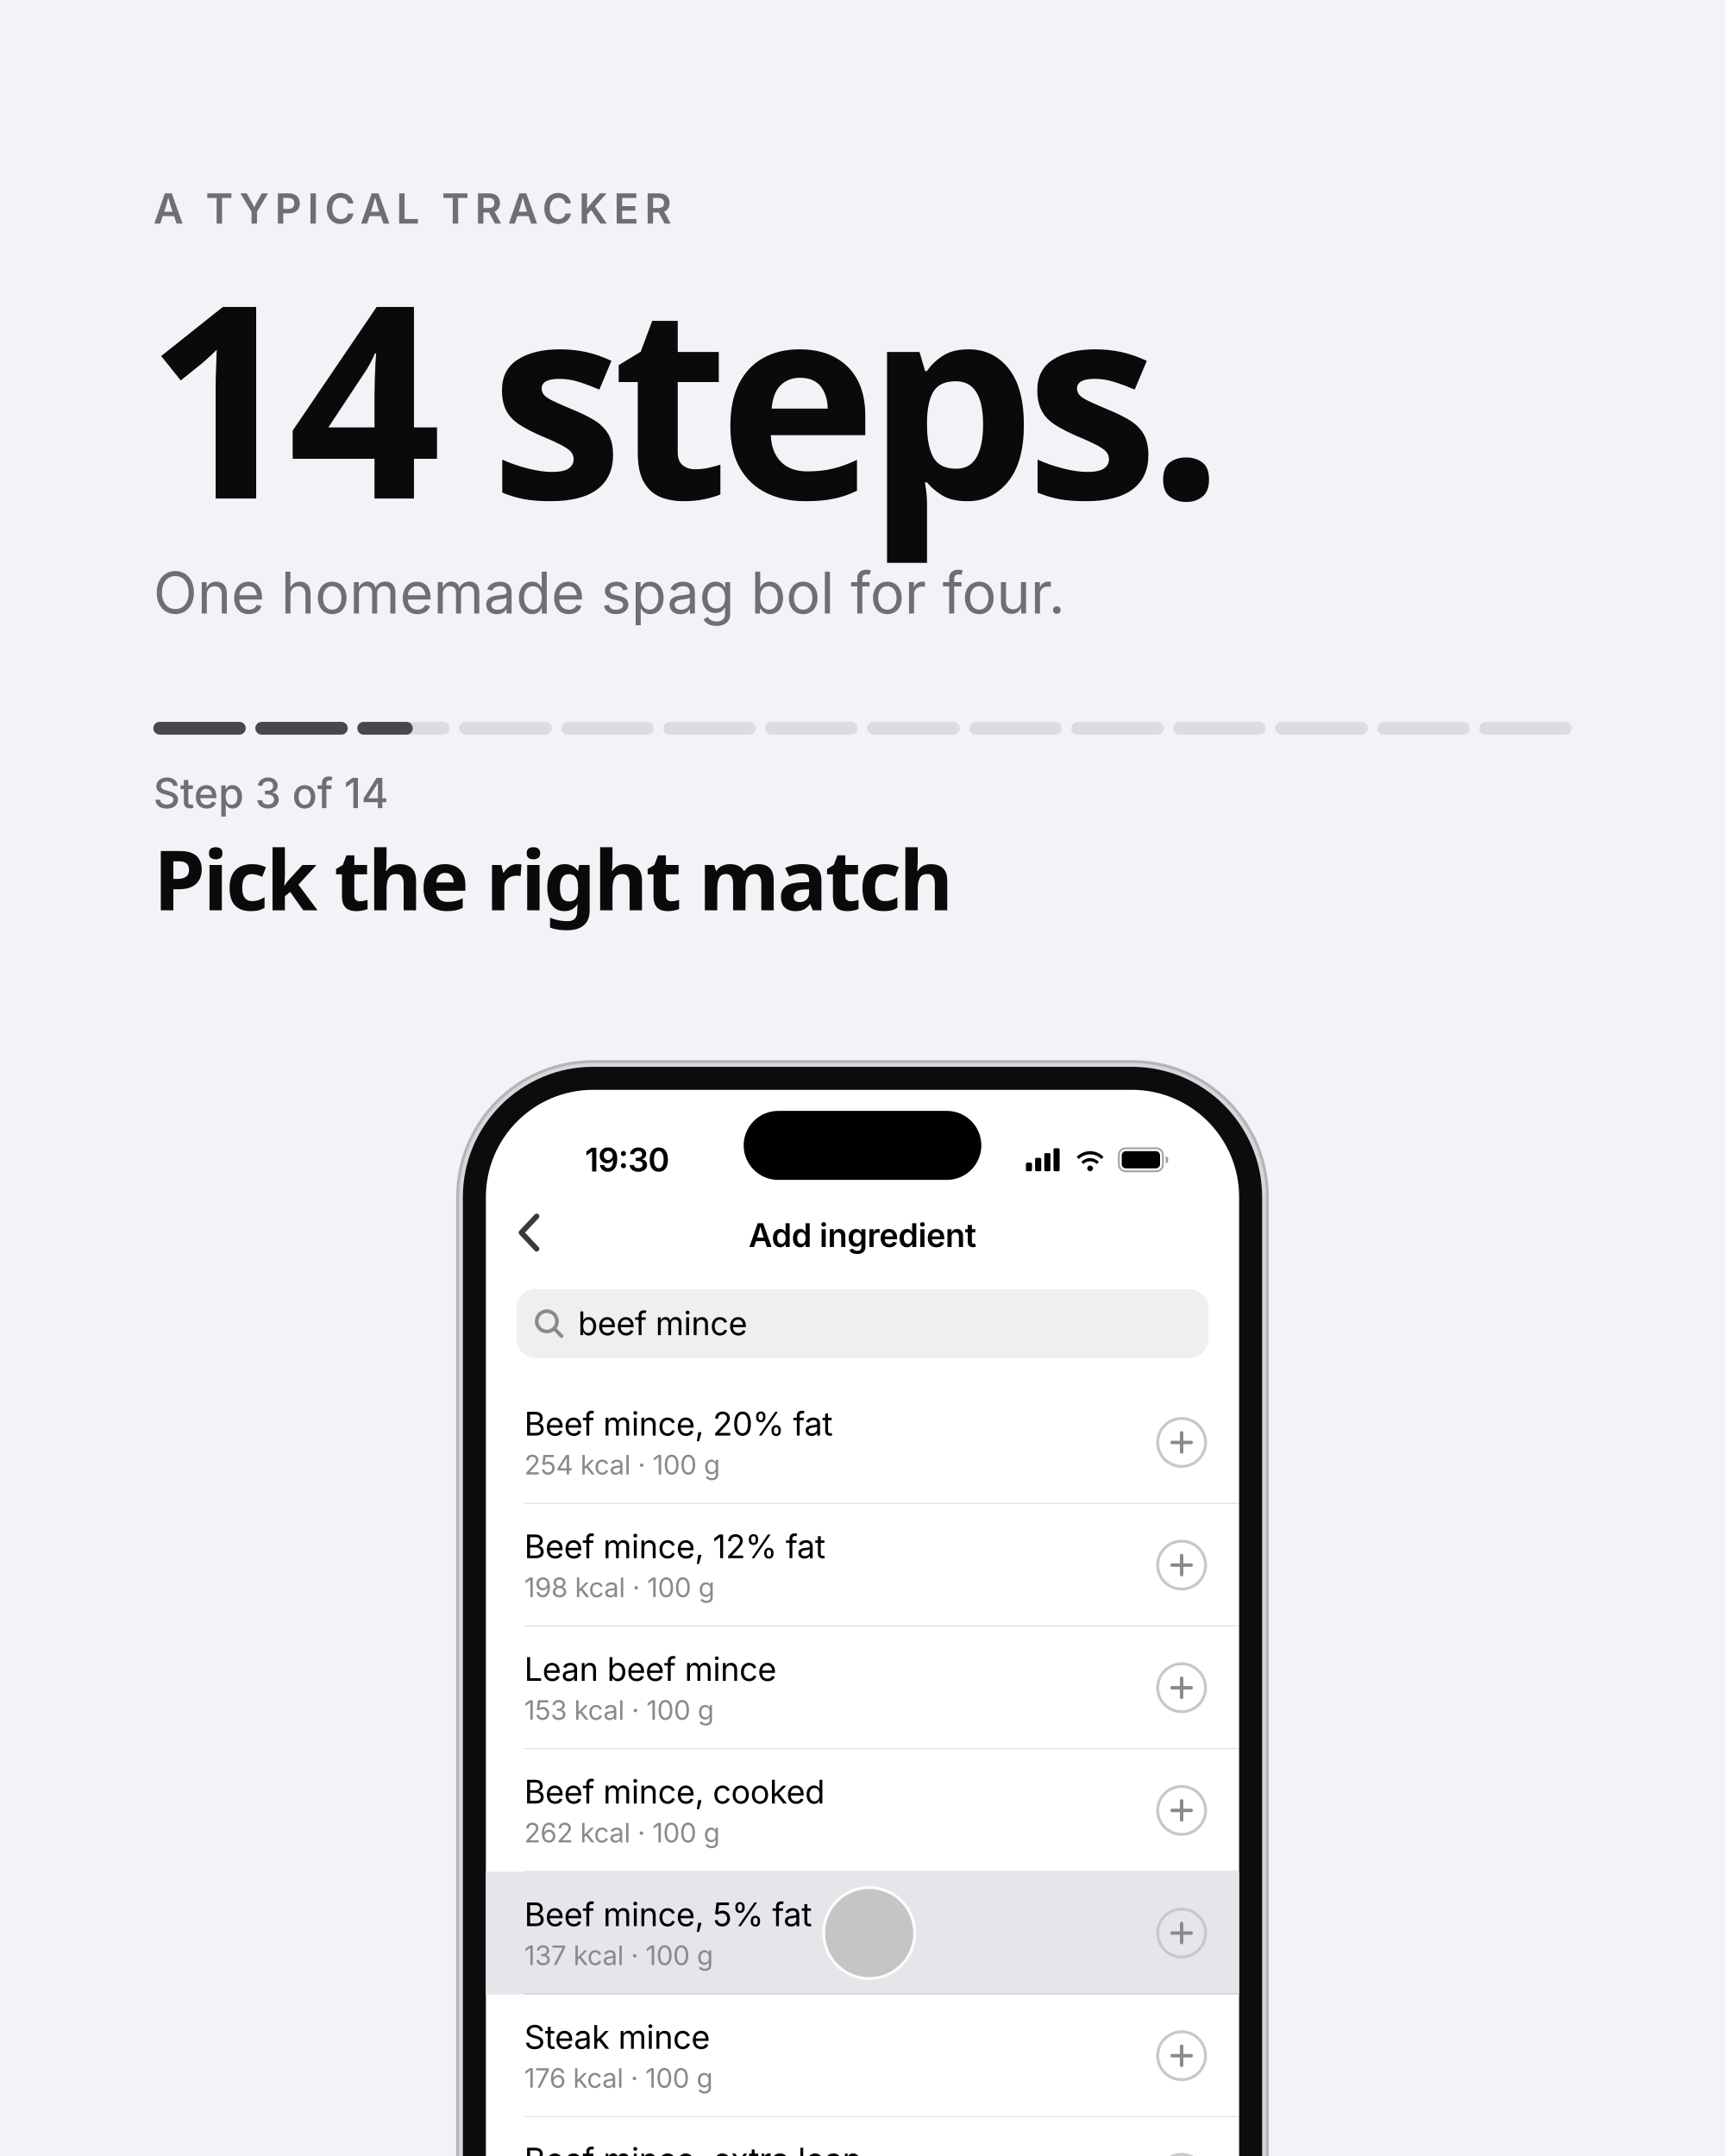
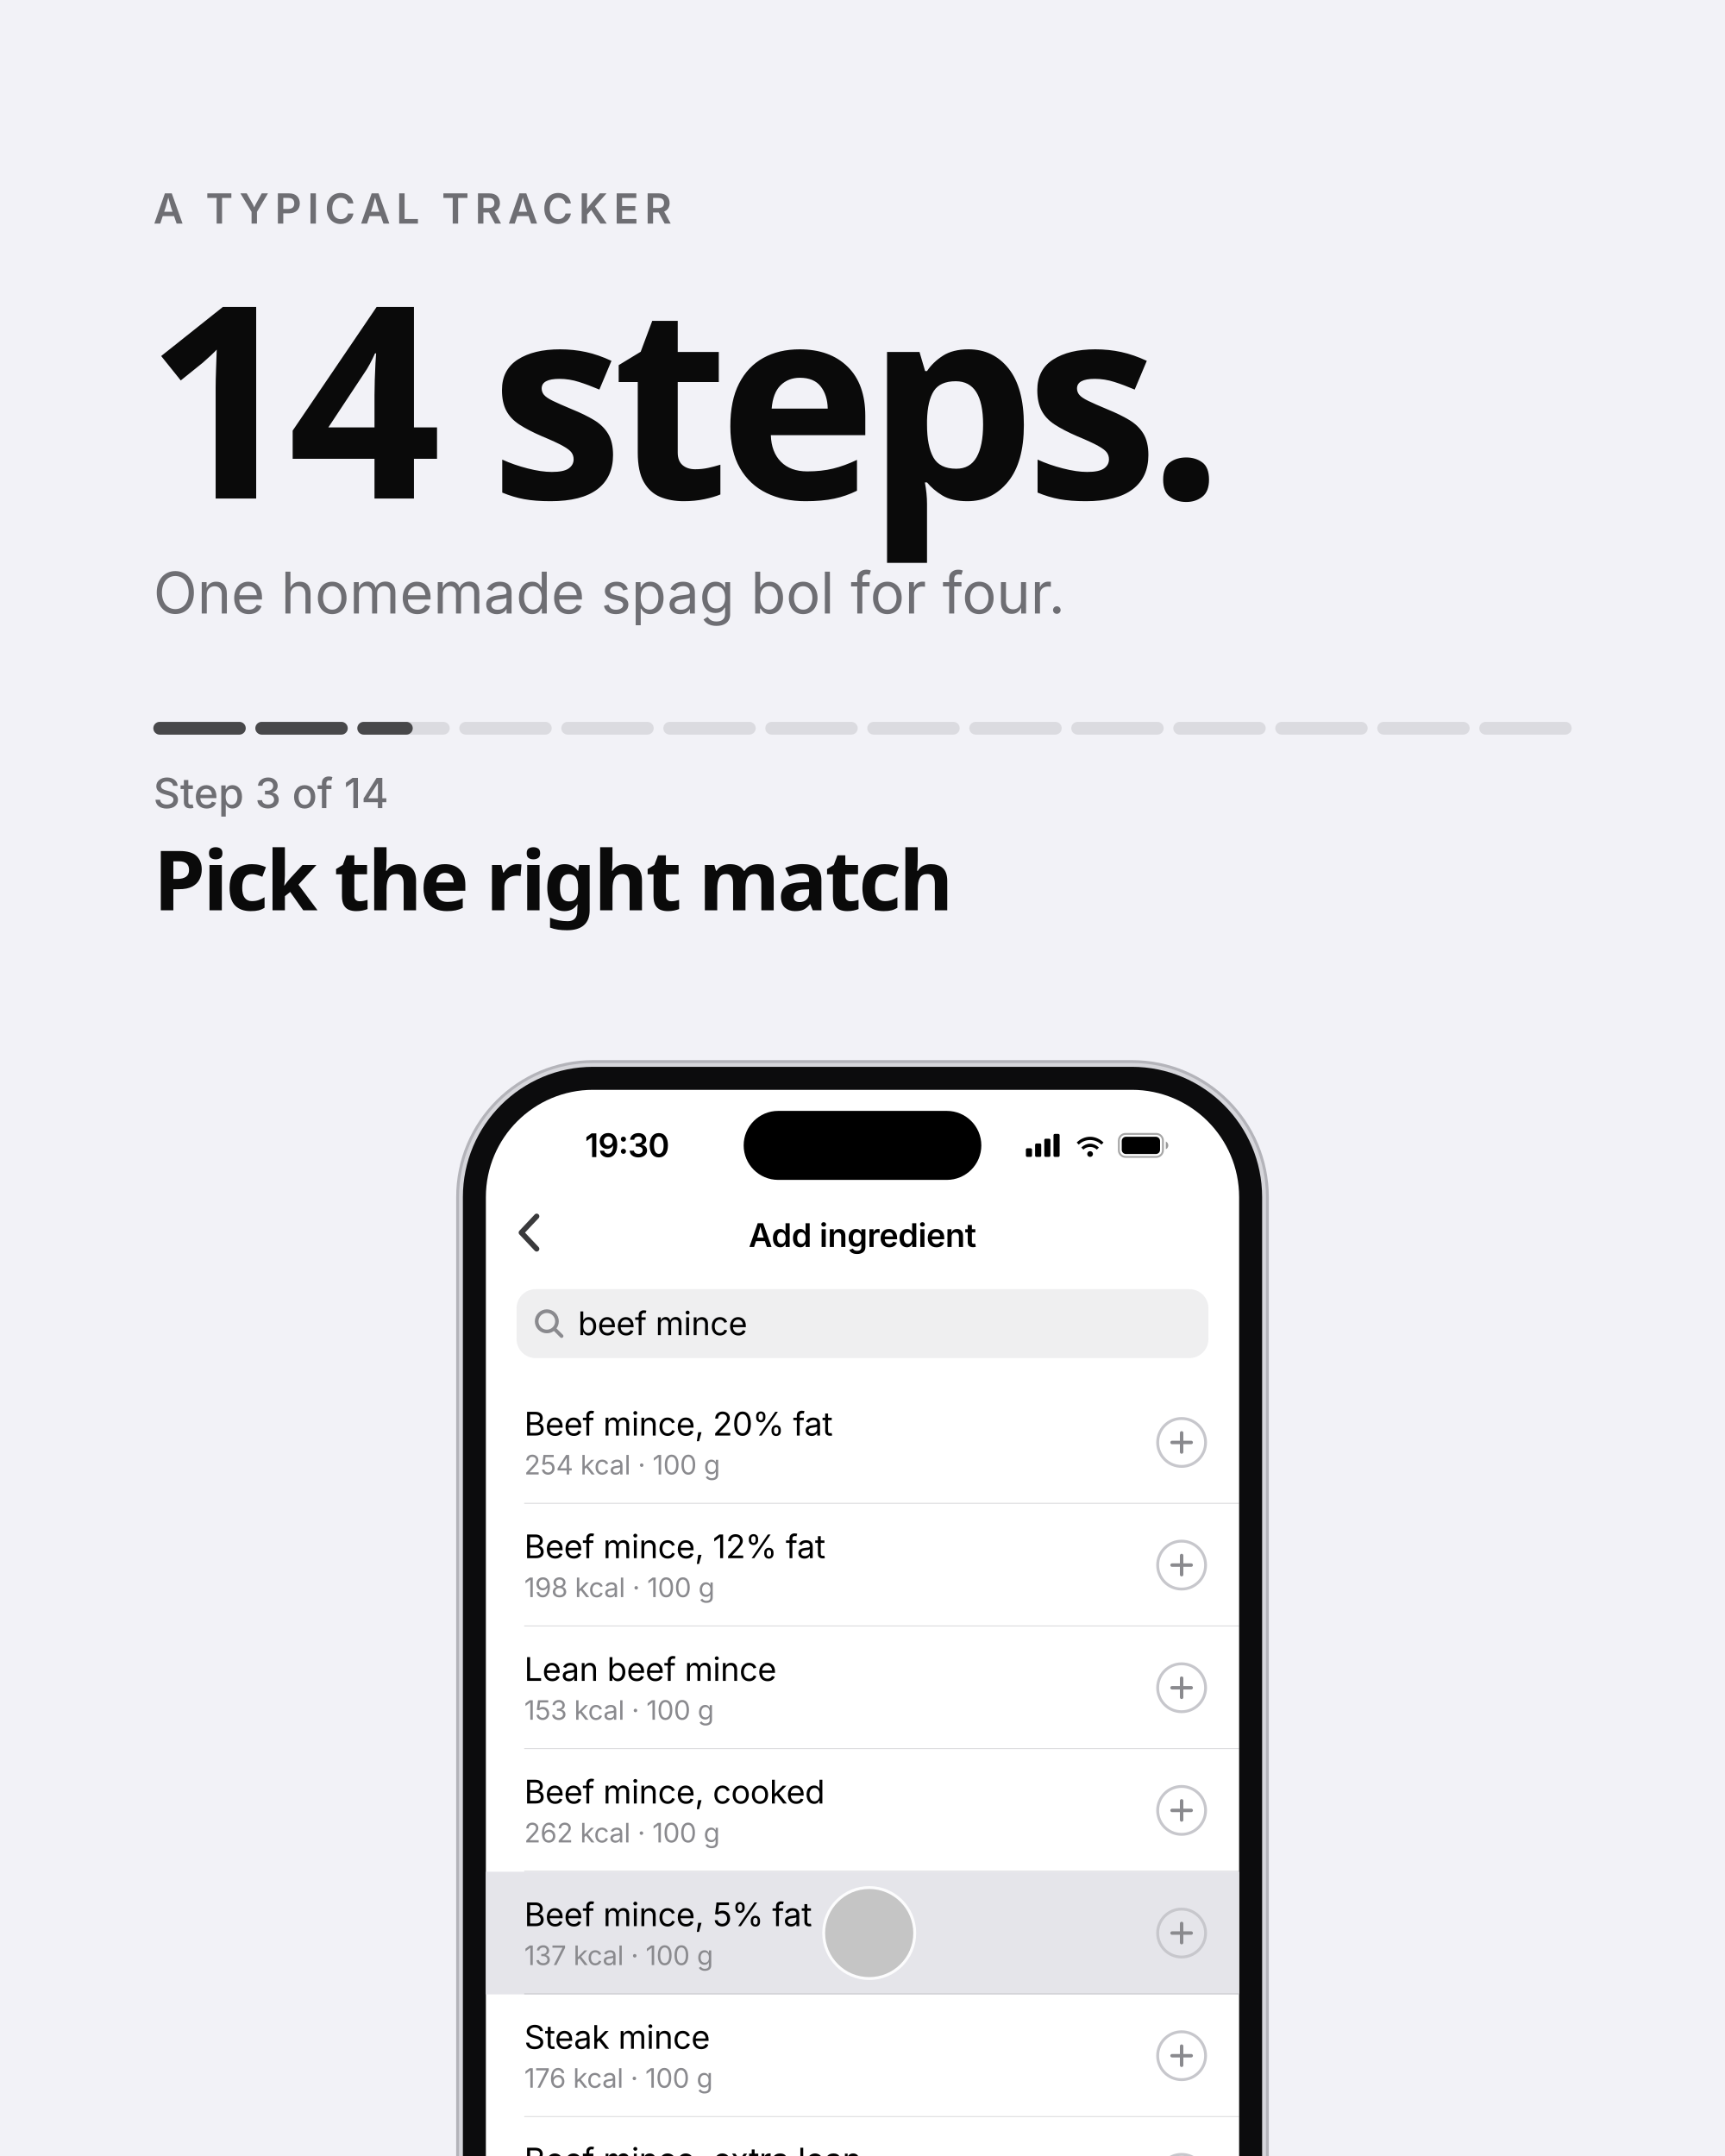
<svg xmlns="http://www.w3.org/2000/svg" width="1080" height="1350" viewBox="0 0 1080 1350" fill="none">
  <defs>
    <clipPath id="typical-phone-screen-clip">
      <rect x="12" y="12" width="393" height="852" rx="56" fill="#fff" />
    </clipPath>
    <clipPath id="slide-clip">
      <rect width="1080" height="1350" fill="#fff" />
    </clipPath>
  </defs>
  <rect id="background" width="1080" height="1350" fill="#f2f2f7" />
  <g id="slide-content" clip-path="url(#slide-clip)">
    <text id="eyebrow" fill="#6e6e73" font-family="Inter" font-size="26" font-weight="600" letter-spacing="0.14em" xml:space="preserve">
      <tspan x="96" y="140">A TYPICAL TRACKER</tspan>
    </text>
    <text id="headline" fill="#0a0a0a" font-family="Inter Tight" font-size="168" font-weight="600" letter-spacing="-0.04em" xml:space="preserve">
      <tspan x="91" y="312.14">14 steps.</tspan>
    </text>
    <text id="body" fill="#6e6e73" font-family="Inter" font-size="36" font-weight="400" xml:space="preserve">
      <tspan x="96" y="384.14">One homemade spag bol for four.</tspan>
    </text>
    <g id="steps">
      <g id="progress">
        <rect x="96" y="452" width="57.86" height="8" rx="4" fill="#0a0a0a" fill-opacity="0.1" />
        <rect x="96" y="452" width="57.86" height="8" rx="4" fill="#0a0a0a" fill-opacity="0.7" />
        <rect x="159.86" y="452" width="57.86" height="8" rx="4" fill="#0a0a0a" fill-opacity="0.1" />
        <rect x="159.86" y="452" width="57.86" height="8" rx="4" fill="#0a0a0a" fill-opacity="0.7" />
        <rect x="223.71" y="452" width="57.86" height="8" rx="4" fill="#0a0a0a" fill-opacity="0.1" />
        <rect x="223.71" y="452" width="34.71" height="8" rx="4" fill="#0a0a0a" fill-opacity="0.7" />
        <rect x="287.57" y="452" width="57.86" height="8" rx="4" fill="#0a0a0a" fill-opacity="0.1" />
        <rect x="351.43" y="452" width="57.86" height="8" rx="4" fill="#0a0a0a" fill-opacity="0.1" />
        <rect x="415.29" y="452" width="57.86" height="8" rx="4" fill="#0a0a0a" fill-opacity="0.1" />
        <rect x="479.14" y="452" width="57.86" height="8" rx="4" fill="#0a0a0a" fill-opacity="0.1" />
        <rect x="543" y="452" width="57.86" height="8" rx="4" fill="#0a0a0a" fill-opacity="0.1" />
        <rect x="606.86" y="452" width="57.86" height="8" rx="4" fill="#0a0a0a" fill-opacity="0.1" />
        <rect x="670.71" y="452" width="57.86" height="8" rx="4" fill="#0a0a0a" fill-opacity="0.1" />
        <rect x="734.57" y="452" width="57.86" height="8" rx="4" fill="#0a0a0a" fill-opacity="0.1" />
        <rect x="798.43" y="452" width="57.86" height="8" rx="4" fill="#0a0a0a" fill-opacity="0.1" />
        <rect x="862.29" y="452" width="57.86" height="8" rx="4" fill="#0a0a0a" fill-opacity="0.1" />
        <rect x="926.14" y="452" width="57.86" height="8" rx="4" fill="#0a0a0a" fill-opacity="0.1" />
      </g>
      <text id="status" fill="#6e6e73" font-family="Inter" font-size="26" font-weight="500" xml:space="preserve">
        <tspan x="96" y="506">Step 3 of 14</tspan>
      </text>
      <text id="caption" fill="#0a0a0a" font-family="Inter Tight" font-size="52" font-weight="600" letter-spacing="-0.03em" xml:space="preserve">
        <tspan x="96" y="570">Pick the right match</tspan>
      </text>
    </g>
    <g id="typical-phone" transform="translate(289.8 668) scale(1.2)">
      <rect id="typical-phone-bezel-outer" x="-3.5" y="-3.5" width="424" height="883" rx="71.5" fill="#b4b4ba" />
      <rect id="typical-phone-bezel" x="-2" y="-2" width="421" height="880" rx="70" fill="#d6d6db" />
      <rect id="typical-phone-body" width="417" height="876" rx="68" fill="#0c0c0d" />
      <g clip-path="url(#typical-phone-screen-clip)">
        <g transform="translate(12 12)">
          <g id="typical-phone-search-screen">
            <rect x="0" y="0" width="393" height="852" fill="#fff" />
            <path d="M26.5 66L18.5 74.5l8 8.5" stroke="#3a3a3c" stroke-width="2.8" stroke-linecap="round" stroke-linejoin="round" fill="none" />
            <text id="typical-phone-title" fill="#000" font-family="Inter" font-size="17" font-weight="600" letter-spacing="-0.01em" xml:space="preserve">
              <tspan x="137.09" y="82">Add ingredient</tspan>
            </text>
            <g id="typical-phone-search">
              <rect x="16" y="104" width="361" height="36" rx="10" fill="#767680" fill-opacity="0.12" />
              <g transform="translate(25 114)" stroke="#8a8a8e" stroke-width="1.9" fill="none">
                <circle cx="6.8" cy="6.8" r="5.3" />
                <path d="M10.8 10.8l3.7 3.7" stroke-linecap="round" />
              </g>
              <text fill="#000" font-family="Inter" font-size="17" font-weight="400" letter-spacing="-0.01em" xml:space="preserve">
                <tspan x="48" y="128">beef mince</tspan>
              </text>
            </g>
            <g id="typical-phone-results">
              <text fill="#000" font-family="Inter" font-size="17" font-weight="400" letter-spacing="-0.01em" xml:space="preserve">
                <tspan x="20" y="180.4">Beef mince, 20% fat</tspan>
              </text>
              <text fill="#8a8a8e" font-family="Inter" font-size="14" font-weight="400" letter-spacing="-0.01em" xml:space="preserve">
                <tspan x="20" y="200.7">254 kcal · 100 g</tspan>
              </text>
              <circle cx="363" cy="184" r="12.5" stroke="#c7c7cc" stroke-width="1.5" fill="none" />
              <path d="M363 179v10M358 184h10" stroke="#8a8a8e" stroke-width="1.8" stroke-linecap="round" />
              <rect x="20" y="215.5" width="373" height="0.5" fill="#3c3c43" fill-opacity="0.18" />
              <text fill="#000" font-family="Inter" font-size="17" font-weight="400" letter-spacing="-0.01em" xml:space="preserve">
                <tspan x="20" y="244.4">Beef mince, 12% fat</tspan>
              </text>
              <text fill="#8a8a8e" font-family="Inter" font-size="14" font-weight="400" letter-spacing="-0.01em" xml:space="preserve">
                <tspan x="20" y="264.7">198 kcal · 100 g</tspan>
              </text>
              <circle cx="363" cy="248" r="12.5" stroke="#c7c7cc" stroke-width="1.5" fill="none" />
              <path d="M363 243v10M358 248h10" stroke="#8a8a8e" stroke-width="1.8" stroke-linecap="round" />
              <rect x="20" y="279.5" width="373" height="0.5" fill="#3c3c43" fill-opacity="0.18" />
              <text fill="#000" font-family="Inter" font-size="17" font-weight="400" letter-spacing="-0.01em" xml:space="preserve">
                <tspan x="20" y="308.4">Lean beef mince</tspan>
              </text>
              <text fill="#8a8a8e" font-family="Inter" font-size="14" font-weight="400" letter-spacing="-0.01em" xml:space="preserve">
                <tspan x="20" y="328.7">153 kcal · 100 g</tspan>
              </text>
              <circle cx="363" cy="312" r="12.5" stroke="#c7c7cc" stroke-width="1.5" fill="none" />
              <path d="M363 307v10M358 312h10" stroke="#8a8a8e" stroke-width="1.8" stroke-linecap="round" />
              <rect x="20" y="343.5" width="373" height="0.5" fill="#3c3c43" fill-opacity="0.18" />
              <text fill="#000" font-family="Inter" font-size="17" font-weight="400" letter-spacing="-0.01em" xml:space="preserve">
                <tspan x="20" y="372.4">Beef mince, cooked</tspan>
              </text>
              <text fill="#8a8a8e" font-family="Inter" font-size="14" font-weight="400" letter-spacing="-0.01em" xml:space="preserve">
                <tspan x="20" y="392.7">262 kcal · 100 g</tspan>
              </text>
              <circle cx="363" cy="376" r="12.5" stroke="#c7c7cc" stroke-width="1.5" fill="none" />
              <path d="M363 371v10M358 376h10" stroke="#8a8a8e" stroke-width="1.8" stroke-linecap="round" />
              <rect x="20" y="407.5" width="373" height="0.5" fill="#3c3c43" fill-opacity="0.18" />
              <rect x="0" y="408" width="393" height="64" fill="#e5e5ea" />
              <text fill="#000" font-family="Inter" font-size="17" font-weight="400" letter-spacing="-0.01em" xml:space="preserve">
                <tspan x="20" y="436.4">Beef mince, 5% fat</tspan>
              </text>
              <text fill="#8a8a8e" font-family="Inter" font-size="14" font-weight="400" letter-spacing="-0.01em" xml:space="preserve">
                <tspan x="20" y="456.7">137 kcal · 100 g</tspan>
              </text>
              <circle cx="363" cy="440" r="12.5" stroke="#c7c7cc" stroke-width="1.5" fill="none" />
              <path d="M363 435v10M358 440h10" stroke="#8a8a8e" stroke-width="1.8" stroke-linecap="round" />
              <rect x="20" y="471.5" width="373" height="0.5" fill="#3c3c43" fill-opacity="0.18" />
              <text fill="#000" font-family="Inter" font-size="17" font-weight="400" letter-spacing="-0.01em" xml:space="preserve">
                <tspan x="20" y="500.4">Steak mince</tspan>
              </text>
              <text fill="#8a8a8e" font-family="Inter" font-size="14" font-weight="400" letter-spacing="-0.01em" xml:space="preserve">
                <tspan x="20" y="520.7">176 kcal · 100 g</tspan>
              </text>
              <circle cx="363" cy="504" r="12.5" stroke="#c7c7cc" stroke-width="1.5" fill="none" />
              <path d="M363 499v10M358 504h10" stroke="#8a8a8e" stroke-width="1.8" stroke-linecap="round" />
              <rect x="20" y="535.5" width="373" height="0.5" fill="#3c3c43" fill-opacity="0.18" />
              <text fill="#000" font-family="Inter" font-size="17" font-weight="400" letter-spacing="-0.01em" xml:space="preserve">
                <tspan x="20" y="564.4">Beef mince, extra lean</tspan>
              </text>
              <text fill="#8a8a8e" font-family="Inter" font-size="14" font-weight="400" letter-spacing="-0.01em" xml:space="preserve">
                <tspan x="20" y="584.7">124 kcal · 100 g</tspan>
              </text>
              <circle cx="363" cy="568" r="12.5" stroke="#c7c7cc" stroke-width="1.5" fill="none" />
              <path d="M363 563v10M358 568h10" stroke="#8a8a8e" stroke-width="1.8" stroke-linecap="round" />
              <rect x="20" y="599.5" width="373" height="0.5" fill="#3c3c43" fill-opacity="0.18" />
              <text fill="#000" font-family="Inter" font-size="17" font-weight="400" letter-spacing="-0.01em" xml:space="preserve">
                <tspan x="20" y="628.4">Minced beef, frozen</tspan>
              </text>
              <text fill="#8a8a8e" font-family="Inter" font-size="14" font-weight="400" letter-spacing="-0.01em" xml:space="preserve">
                <tspan x="20" y="648.7">226 kcal · 100 g</tspan>
              </text>
              <circle cx="363" cy="632" r="12.5" stroke="#c7c7cc" stroke-width="1.5" fill="none" />
              <path d="M363 627v10M358 632h10" stroke="#8a8a8e" stroke-width="1.8" stroke-linecap="round" />
              <rect x="20" y="663.5" width="373" height="0.5" fill="#3c3c43" fill-opacity="0.18" />
              <text fill="#000" font-family="Inter" font-size="17" font-weight="400" letter-spacing="-0.01em" xml:space="preserve">
                <tspan x="20" y="692.4">Beef mince, 15% fat</tspan>
              </text>
              <text fill="#8a8a8e" font-family="Inter" font-size="14" font-weight="400" letter-spacing="-0.01em" xml:space="preserve">
                <tspan x="20" y="712.7">221 kcal · 100 g</tspan>
              </text>
              <circle cx="363" cy="696" r="12.5" stroke="#c7c7cc" stroke-width="1.5" fill="none" />
              <path d="M363 691v10M358 696h10" stroke="#8a8a8e" stroke-width="1.8" stroke-linecap="round" />
              <rect x="20" y="727.5" width="373" height="0.5" fill="#3c3c43" fill-opacity="0.18" />
              <text fill="#000" font-family="Inter" font-size="17" font-weight="400" letter-spacing="-0.01em" xml:space="preserve">
                <tspan x="20" y="756.4">Organic beef mince</tspan>
              </text>
              <text fill="#8a8a8e" font-family="Inter" font-size="14" font-weight="400" letter-spacing="-0.01em" xml:space="preserve">
                <tspan x="20" y="776.7">205 kcal · 100 g</tspan>
              </text>
              <circle cx="363" cy="760" r="12.5" stroke="#c7c7cc" stroke-width="1.5" fill="none" />
              <path d="M363 755v10M358 760h10" stroke="#8a8a8e" stroke-width="1.8" stroke-linecap="round" />
              <rect x="20" y="791.5" width="373" height="0.5" fill="#3c3c43" fill-opacity="0.18" />
            </g>
            <g id="typical-phone-touch">
              <circle cx="200" cy="440" r="24.5" fill="#fff" fill-opacity="0.9" />
              <circle cx="200" cy="440" r="23" fill="#000" fill-opacity="0.22" />
            </g>
          </g>
-           <g id="typical-phone-status-bar" fill="#000">
+           <g id="typical-phone-status-bar" transform="translate(0 -7.5)" fill="#000">
            <text fill="#000" font-family="Inter" font-size="17" font-weight="600" letter-spacing="-0.02em" xml:space="preserve">
              <tspan x="51.67" y="42.6">19:30</tspan>
            </text>
            <g transform="translate(281.75 30.5)">
              <rect y="7.5" width="3.2" height="4.5" rx="0.7" />
              <rect x="4.8" y="5" width="3.2" height="7" rx="0.7" />
              <rect x="9.6" y="2.5" width="3.2" height="9.5" rx="0.7" />
              <rect x="14.4" width="3.2" height="12" rx="0.7" />
            </g>
            <g transform="translate(306.75 30.5)">
              <path d="M8.5 3.2c2.3 0 4.4.9 5.9 2.4l1.1-1.1C13.7 2.7 11.2 1.5 8.5 1.5S3.3 2.7 1.5 4.5l1.1 1.1C4.1 4.1 6.2 3.2 8.5 3.2z" />
              <path d="M8.5 6.8c1.4 0 2.6.5 3.5 1.4l1.1-1.1c-1.3-1.2-2.9-2-4.6-2s-3.3.8-4.6 2L5 8.2c.9-.9 2.1-1.4 3.5-1.4z" />
              <circle cx="8.5" cy="10.5" r="1.5" />
            </g>
            <g transform="translate(329.75 30)">
              <rect x="0.5" y="0.5" width="23" height="12" rx="3.5" fill="none" stroke="#000" stroke-opacity="0.35" />
              <rect x="2" y="2" width="20" height="9" rx="2.2" />
              <path d="M25 4.5v4c.8-.3 1.3-1.1 1.3-2s-.5-1.7-1.3-2z" fill-opacity="0.4" />
            </g>
          </g>
          <rect id="typical-phone-island" x="134.5" y="11" width="124" height="36" rx="18" fill="#000" />
          <rect id="typical-phone-home-indicator" x="127.5" y="839" width="138" height="5" rx="2.5" fill="#000" />
        </g>
      </g>
    </g>
  </g>
</svg>
